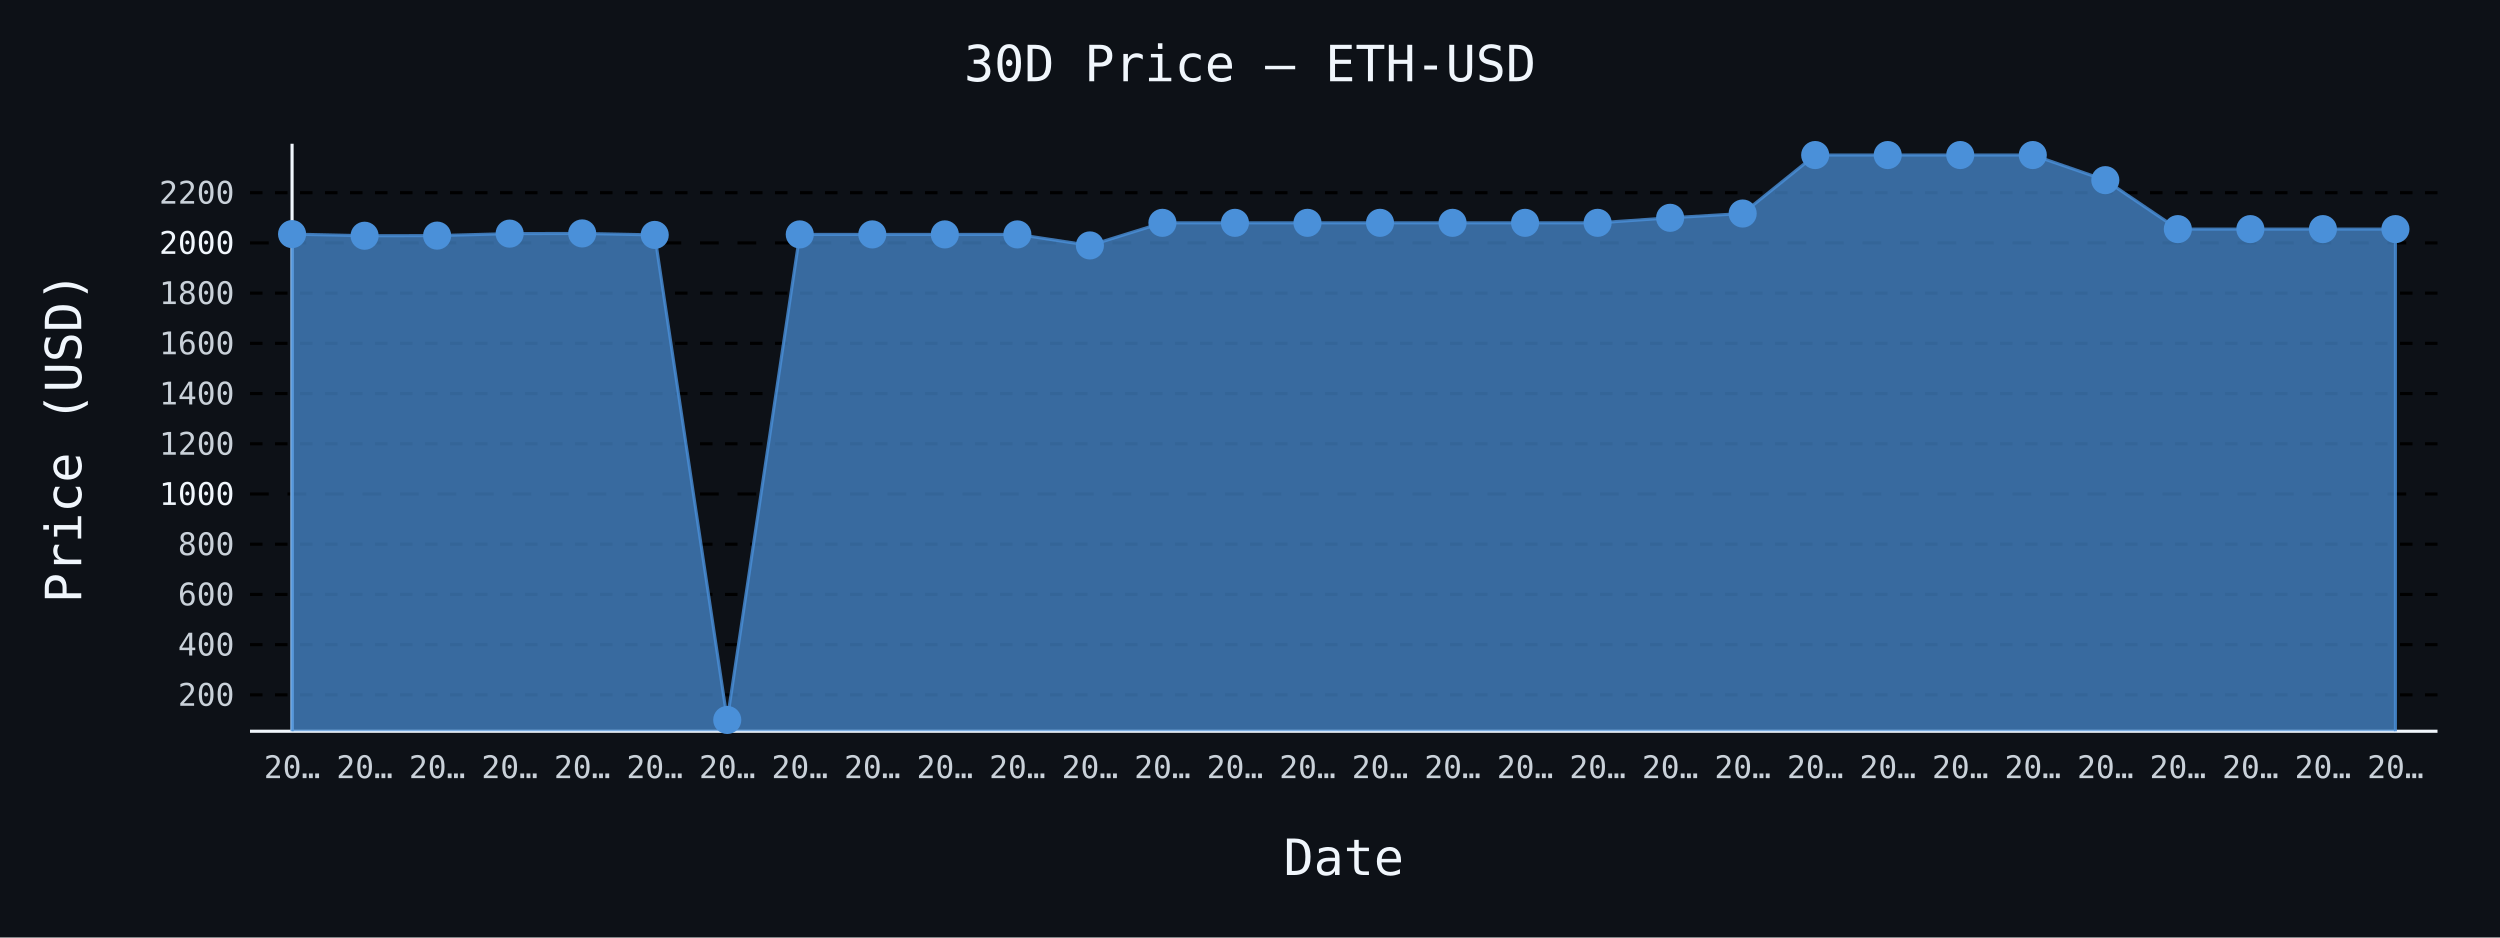
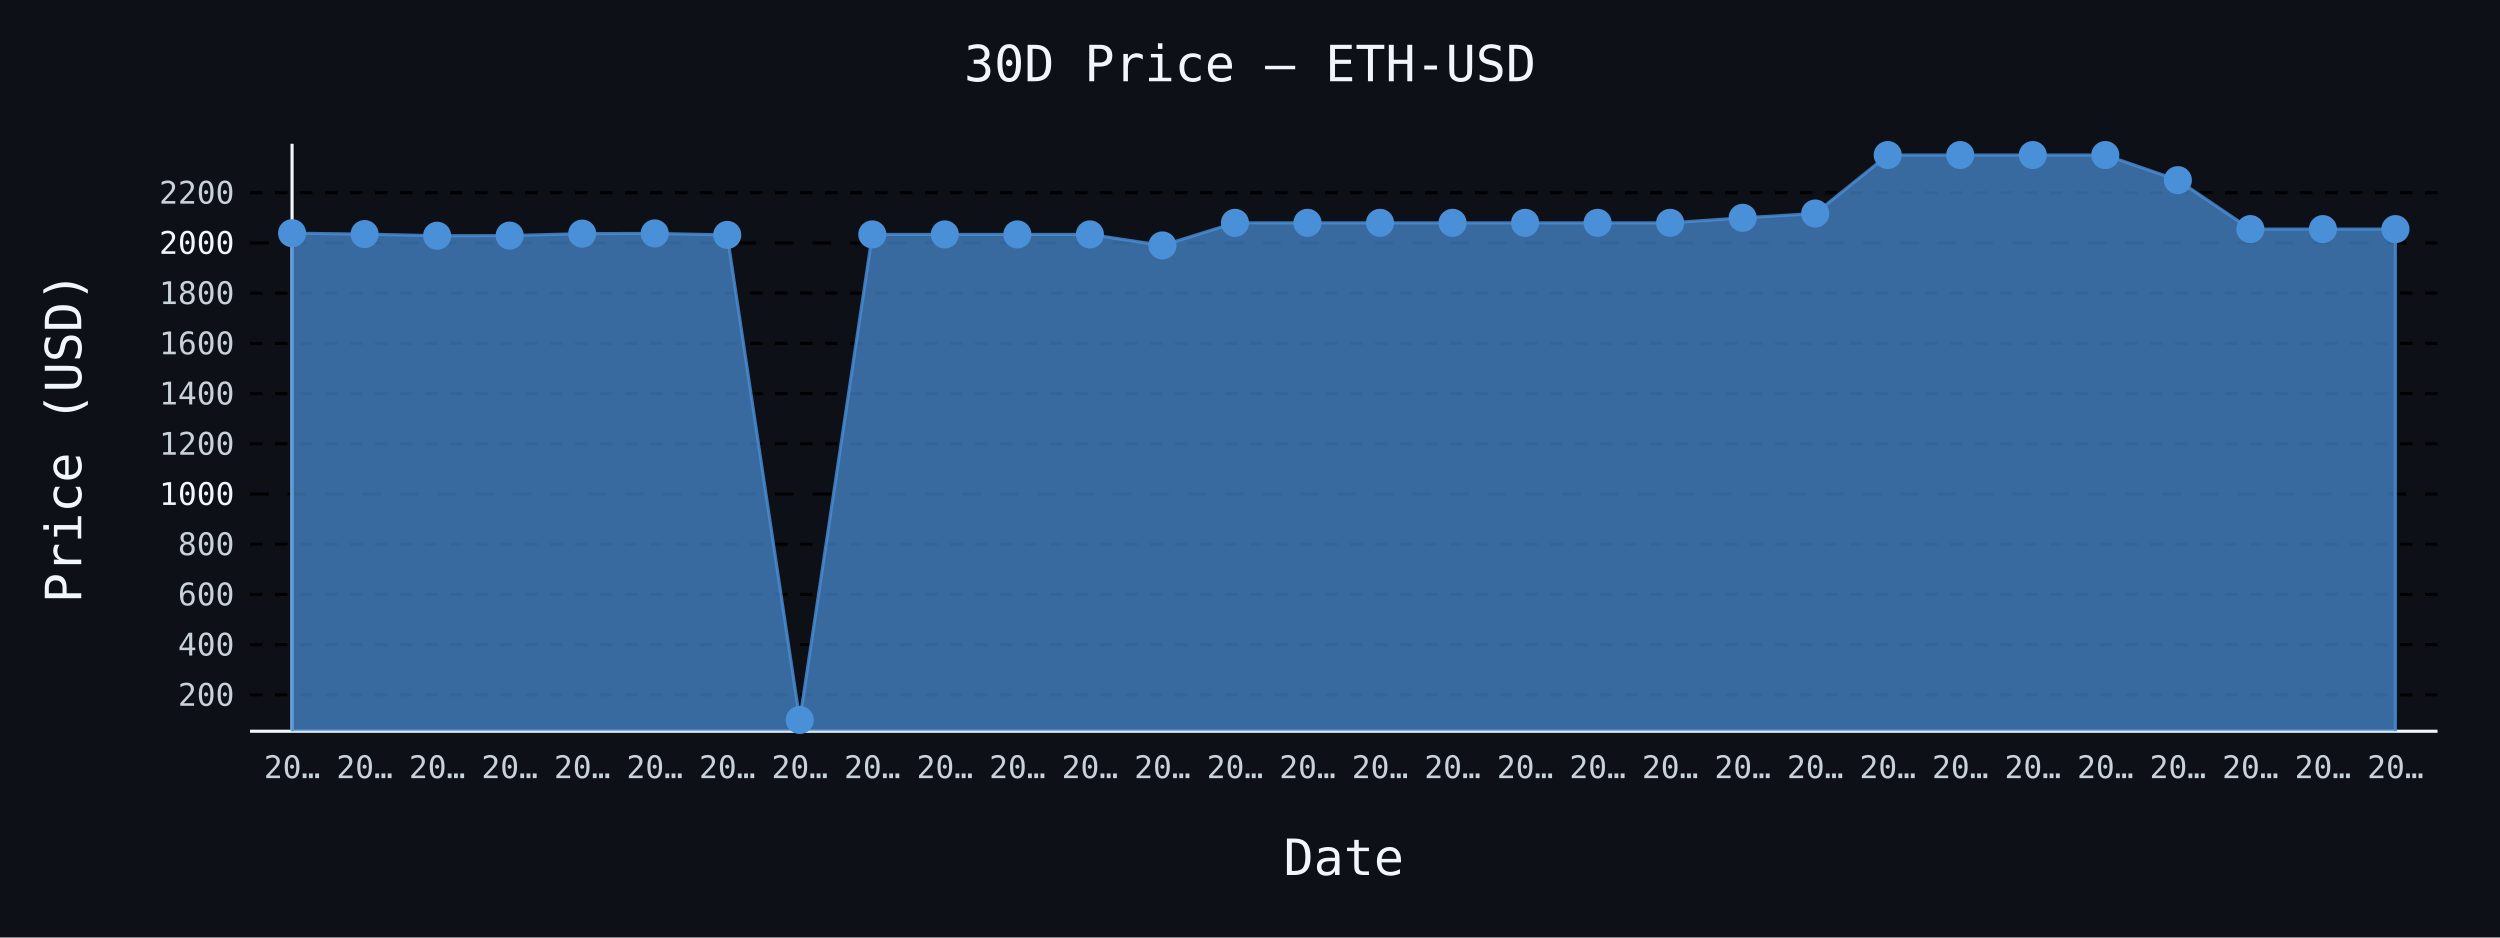
- <svg xmlns="http://www.w3.org/2000/svg" id="chart-1ebb287b-9b39-4ca9-9a88-b8f002a903e8" class="pygal-chart" viewBox="0 0 800 300">
+ <svg xmlns="http://www.w3.org/2000/svg" id="chart-7a1014a1-4868-473f-aa64-bf6bd4f960d6" class="pygal-chart" viewBox="0 0 800 300">
  <defs>
-     <style type="text/css">#chart-1ebb287b-9b39-4ca9-9a88-b8f002a903e8{-webkit-user-select:none;-webkit-font-smoothing:antialiased;font-family:monospace}#chart-1ebb287b-9b39-4ca9-9a88-b8f002a903e8 .title{font-family:monospace;font-size:16px}#chart-1ebb287b-9b39-4ca9-9a88-b8f002a903e8 .legends .legend text{font-family:monospace;font-size:14px}#chart-1ebb287b-9b39-4ca9-9a88-b8f002a903e8 .axis text{font-family:monospace;font-size:10px}#chart-1ebb287b-9b39-4ca9-9a88-b8f002a903e8 .axis text.major{font-family:monospace;font-size:10px}#chart-1ebb287b-9b39-4ca9-9a88-b8f002a903e8 .text-overlay text.value{font-family:monospace;font-size:16px}#chart-1ebb287b-9b39-4ca9-9a88-b8f002a903e8 .text-overlay text.label{font-family:monospace;font-size:10px}#chart-1ebb287b-9b39-4ca9-9a88-b8f002a903e8 .tooltip{font-family:monospace;font-size:14px}#chart-1ebb287b-9b39-4ca9-9a88-b8f002a903e8 text.no_data{font-family:monospace;font-size:64px}
- #chart-1ebb287b-9b39-4ca9-9a88-b8f002a903e8{background-color:#0d1117}#chart-1ebb287b-9b39-4ca9-9a88-b8f002a903e8 path,#chart-1ebb287b-9b39-4ca9-9a88-b8f002a903e8 line,#chart-1ebb287b-9b39-4ca9-9a88-b8f002a903e8 rect,#chart-1ebb287b-9b39-4ca9-9a88-b8f002a903e8 circle{-webkit-transition:150ms;-moz-transition:150ms;transition:150ms}#chart-1ebb287b-9b39-4ca9-9a88-b8f002a903e8 .graph &gt; .background{fill:#0d1117}#chart-1ebb287b-9b39-4ca9-9a88-b8f002a903e8 .plot &gt; .background{fill:#0d1117}#chart-1ebb287b-9b39-4ca9-9a88-b8f002a903e8 .graph{fill:#c9d1d9}#chart-1ebb287b-9b39-4ca9-9a88-b8f002a903e8 text.no_data{fill:#f0f6fc}#chart-1ebb287b-9b39-4ca9-9a88-b8f002a903e8 .title{fill:#f0f6fc}#chart-1ebb287b-9b39-4ca9-9a88-b8f002a903e8 .legends .legend text{fill:#c9d1d9}#chart-1ebb287b-9b39-4ca9-9a88-b8f002a903e8 .legends .legend:hover text{fill:#f0f6fc}#chart-1ebb287b-9b39-4ca9-9a88-b8f002a903e8 .axis .line{stroke:#f0f6fc}#chart-1ebb287b-9b39-4ca9-9a88-b8f002a903e8 .axis .guide.line{stroke:#8b949e}#chart-1ebb287b-9b39-4ca9-9a88-b8f002a903e8 .axis .major.line{stroke:#c9d1d9}#chart-1ebb287b-9b39-4ca9-9a88-b8f002a903e8 .axis text.major{fill:#f0f6fc}#chart-1ebb287b-9b39-4ca9-9a88-b8f002a903e8 .axis.y .guides:hover .guide.line,#chart-1ebb287b-9b39-4ca9-9a88-b8f002a903e8 .line-graph .axis.x .guides:hover .guide.line,#chart-1ebb287b-9b39-4ca9-9a88-b8f002a903e8 .stackedline-graph .axis.x .guides:hover .guide.line,#chart-1ebb287b-9b39-4ca9-9a88-b8f002a903e8 .xy-graph .axis.x .guides:hover .guide.line{stroke:#f0f6fc}#chart-1ebb287b-9b39-4ca9-9a88-b8f002a903e8 .axis .guides:hover text{fill:#f0f6fc}#chart-1ebb287b-9b39-4ca9-9a88-b8f002a903e8 .reactive{fill-opacity:.7;stroke-opacity:.8;stroke-width:1}#chart-1ebb287b-9b39-4ca9-9a88-b8f002a903e8 .ci{stroke:#c9d1d9}#chart-1ebb287b-9b39-4ca9-9a88-b8f002a903e8 .reactive.active,#chart-1ebb287b-9b39-4ca9-9a88-b8f002a903e8 .active .reactive{fill-opacity:.8;stroke-opacity:.9;stroke-width:4}#chart-1ebb287b-9b39-4ca9-9a88-b8f002a903e8 .ci .reactive.active{stroke-width:1.5}#chart-1ebb287b-9b39-4ca9-9a88-b8f002a903e8 .series text{fill:#f0f6fc}#chart-1ebb287b-9b39-4ca9-9a88-b8f002a903e8 .tooltip rect{fill:#0d1117;stroke:#f0f6fc;-webkit-transition:opacity 150ms;-moz-transition:opacity 150ms;transition:opacity 150ms}#chart-1ebb287b-9b39-4ca9-9a88-b8f002a903e8 .tooltip .label{fill:#c9d1d9}#chart-1ebb287b-9b39-4ca9-9a88-b8f002a903e8 .tooltip .label{fill:#c9d1d9}#chart-1ebb287b-9b39-4ca9-9a88-b8f002a903e8 .tooltip .legend{font-size:.8em;fill:#8b949e}#chart-1ebb287b-9b39-4ca9-9a88-b8f002a903e8 .tooltip .x_label{font-size:.6em;fill:#f0f6fc}#chart-1ebb287b-9b39-4ca9-9a88-b8f002a903e8 .tooltip .xlink{font-size:.5em;text-decoration:underline}#chart-1ebb287b-9b39-4ca9-9a88-b8f002a903e8 .tooltip .value{font-size:1.5em}#chart-1ebb287b-9b39-4ca9-9a88-b8f002a903e8 .bound{font-size:.5em}#chart-1ebb287b-9b39-4ca9-9a88-b8f002a903e8 .max-value{font-size:.75em;fill:#8b949e}#chart-1ebb287b-9b39-4ca9-9a88-b8f002a903e8 .map-element{fill:#0d1117;stroke:#8b949e !important}#chart-1ebb287b-9b39-4ca9-9a88-b8f002a903e8 .map-element .reactive{fill-opacity:inherit;stroke-opacity:inherit}#chart-1ebb287b-9b39-4ca9-9a88-b8f002a903e8 .color-0,#chart-1ebb287b-9b39-4ca9-9a88-b8f002a903e8 .color-0 a:visited{stroke:#4a90d9;fill:#4a90d9}#chart-1ebb287b-9b39-4ca9-9a88-b8f002a903e8 .text-overlay .color-0 text{fill:black}
- #chart-1ebb287b-9b39-4ca9-9a88-b8f002a903e8 text.no_data{text-anchor:middle}#chart-1ebb287b-9b39-4ca9-9a88-b8f002a903e8 .guide.line{fill:none}#chart-1ebb287b-9b39-4ca9-9a88-b8f002a903e8 .centered{text-anchor:middle}#chart-1ebb287b-9b39-4ca9-9a88-b8f002a903e8 .title{text-anchor:middle}#chart-1ebb287b-9b39-4ca9-9a88-b8f002a903e8 .legends .legend text{fill-opacity:1}#chart-1ebb287b-9b39-4ca9-9a88-b8f002a903e8 .axis.x text{text-anchor:middle}#chart-1ebb287b-9b39-4ca9-9a88-b8f002a903e8 .axis.x:not(.web) text[transform]{text-anchor:start}#chart-1ebb287b-9b39-4ca9-9a88-b8f002a903e8 .axis.x:not(.web) text[transform].backwards{text-anchor:end}#chart-1ebb287b-9b39-4ca9-9a88-b8f002a903e8 .axis.y text{text-anchor:end}#chart-1ebb287b-9b39-4ca9-9a88-b8f002a903e8 .axis.y text[transform].backwards{text-anchor:start}#chart-1ebb287b-9b39-4ca9-9a88-b8f002a903e8 .axis.y2 text{text-anchor:start}#chart-1ebb287b-9b39-4ca9-9a88-b8f002a903e8 .axis.y2 text[transform].backwards{text-anchor:end}#chart-1ebb287b-9b39-4ca9-9a88-b8f002a903e8 .axis .guide.line{stroke-dasharray:4,4;stroke:black}#chart-1ebb287b-9b39-4ca9-9a88-b8f002a903e8 .axis .major.guide.line{stroke-dasharray:6,6;stroke:black}#chart-1ebb287b-9b39-4ca9-9a88-b8f002a903e8 .horizontal .axis.y .guide.line,#chart-1ebb287b-9b39-4ca9-9a88-b8f002a903e8 .horizontal .axis.y2 .guide.line,#chart-1ebb287b-9b39-4ca9-9a88-b8f002a903e8 .vertical .axis.x .guide.line{opacity:0}#chart-1ebb287b-9b39-4ca9-9a88-b8f002a903e8 .horizontal .axis.always_show .guide.line,#chart-1ebb287b-9b39-4ca9-9a88-b8f002a903e8 .vertical .axis.always_show .guide.line{opacity:1 !important}#chart-1ebb287b-9b39-4ca9-9a88-b8f002a903e8 .axis.y .guides:hover .guide.line,#chart-1ebb287b-9b39-4ca9-9a88-b8f002a903e8 .axis.y2 .guides:hover .guide.line,#chart-1ebb287b-9b39-4ca9-9a88-b8f002a903e8 .axis.x .guides:hover .guide.line{opacity:1}#chart-1ebb287b-9b39-4ca9-9a88-b8f002a903e8 .axis .guides:hover text{opacity:1}#chart-1ebb287b-9b39-4ca9-9a88-b8f002a903e8 .nofill{fill:none}#chart-1ebb287b-9b39-4ca9-9a88-b8f002a903e8 .subtle-fill{fill-opacity:.2}#chart-1ebb287b-9b39-4ca9-9a88-b8f002a903e8 .dot{stroke-width:1px;fill-opacity:1;stroke-opacity:1}#chart-1ebb287b-9b39-4ca9-9a88-b8f002a903e8 .dot.active{stroke-width:5px}#chart-1ebb287b-9b39-4ca9-9a88-b8f002a903e8 .dot.negative{fill:transparent}#chart-1ebb287b-9b39-4ca9-9a88-b8f002a903e8 text,#chart-1ebb287b-9b39-4ca9-9a88-b8f002a903e8 tspan{stroke:none !important}#chart-1ebb287b-9b39-4ca9-9a88-b8f002a903e8 .series text.active{opacity:1}#chart-1ebb287b-9b39-4ca9-9a88-b8f002a903e8 .tooltip rect{fill-opacity:.95;stroke-width:.5}#chart-1ebb287b-9b39-4ca9-9a88-b8f002a903e8 .tooltip text{fill-opacity:1}#chart-1ebb287b-9b39-4ca9-9a88-b8f002a903e8 .showable{visibility:hidden}#chart-1ebb287b-9b39-4ca9-9a88-b8f002a903e8 .showable.shown{visibility:visible}#chart-1ebb287b-9b39-4ca9-9a88-b8f002a903e8 .gauge-background{fill:rgba(229,229,229,1);stroke:none}#chart-1ebb287b-9b39-4ca9-9a88-b8f002a903e8 .bg-lines{stroke:#0d1117;stroke-width:2px}</style>
+     <style type="text/css">#chart-7a1014a1-4868-473f-aa64-bf6bd4f960d6{-webkit-user-select:none;-webkit-font-smoothing:antialiased;font-family:monospace}#chart-7a1014a1-4868-473f-aa64-bf6bd4f960d6 .title{font-family:monospace;font-size:16px}#chart-7a1014a1-4868-473f-aa64-bf6bd4f960d6 .legends .legend text{font-family:monospace;font-size:14px}#chart-7a1014a1-4868-473f-aa64-bf6bd4f960d6 .axis text{font-family:monospace;font-size:10px}#chart-7a1014a1-4868-473f-aa64-bf6bd4f960d6 .axis text.major{font-family:monospace;font-size:10px}#chart-7a1014a1-4868-473f-aa64-bf6bd4f960d6 .text-overlay text.value{font-family:monospace;font-size:16px}#chart-7a1014a1-4868-473f-aa64-bf6bd4f960d6 .text-overlay text.label{font-family:monospace;font-size:10px}#chart-7a1014a1-4868-473f-aa64-bf6bd4f960d6 .tooltip{font-family:monospace;font-size:14px}#chart-7a1014a1-4868-473f-aa64-bf6bd4f960d6 text.no_data{font-family:monospace;font-size:64px}
+ #chart-7a1014a1-4868-473f-aa64-bf6bd4f960d6{background-color:#0d1117}#chart-7a1014a1-4868-473f-aa64-bf6bd4f960d6 path,#chart-7a1014a1-4868-473f-aa64-bf6bd4f960d6 line,#chart-7a1014a1-4868-473f-aa64-bf6bd4f960d6 rect,#chart-7a1014a1-4868-473f-aa64-bf6bd4f960d6 circle{-webkit-transition:150ms;-moz-transition:150ms;transition:150ms}#chart-7a1014a1-4868-473f-aa64-bf6bd4f960d6 .graph &gt; .background{fill:#0d1117}#chart-7a1014a1-4868-473f-aa64-bf6bd4f960d6 .plot &gt; .background{fill:#0d1117}#chart-7a1014a1-4868-473f-aa64-bf6bd4f960d6 .graph{fill:#c9d1d9}#chart-7a1014a1-4868-473f-aa64-bf6bd4f960d6 text.no_data{fill:#f0f6fc}#chart-7a1014a1-4868-473f-aa64-bf6bd4f960d6 .title{fill:#f0f6fc}#chart-7a1014a1-4868-473f-aa64-bf6bd4f960d6 .legends .legend text{fill:#c9d1d9}#chart-7a1014a1-4868-473f-aa64-bf6bd4f960d6 .legends .legend:hover text{fill:#f0f6fc}#chart-7a1014a1-4868-473f-aa64-bf6bd4f960d6 .axis .line{stroke:#f0f6fc}#chart-7a1014a1-4868-473f-aa64-bf6bd4f960d6 .axis .guide.line{stroke:#8b949e}#chart-7a1014a1-4868-473f-aa64-bf6bd4f960d6 .axis .major.line{stroke:#c9d1d9}#chart-7a1014a1-4868-473f-aa64-bf6bd4f960d6 .axis text.major{fill:#f0f6fc}#chart-7a1014a1-4868-473f-aa64-bf6bd4f960d6 .axis.y .guides:hover .guide.line,#chart-7a1014a1-4868-473f-aa64-bf6bd4f960d6 .line-graph .axis.x .guides:hover .guide.line,#chart-7a1014a1-4868-473f-aa64-bf6bd4f960d6 .stackedline-graph .axis.x .guides:hover .guide.line,#chart-7a1014a1-4868-473f-aa64-bf6bd4f960d6 .xy-graph .axis.x .guides:hover .guide.line{stroke:#f0f6fc}#chart-7a1014a1-4868-473f-aa64-bf6bd4f960d6 .axis .guides:hover text{fill:#f0f6fc}#chart-7a1014a1-4868-473f-aa64-bf6bd4f960d6 .reactive{fill-opacity:.7;stroke-opacity:.8;stroke-width:1}#chart-7a1014a1-4868-473f-aa64-bf6bd4f960d6 .ci{stroke:#c9d1d9}#chart-7a1014a1-4868-473f-aa64-bf6bd4f960d6 .reactive.active,#chart-7a1014a1-4868-473f-aa64-bf6bd4f960d6 .active .reactive{fill-opacity:.8;stroke-opacity:.9;stroke-width:4}#chart-7a1014a1-4868-473f-aa64-bf6bd4f960d6 .ci .reactive.active{stroke-width:1.5}#chart-7a1014a1-4868-473f-aa64-bf6bd4f960d6 .series text{fill:#f0f6fc}#chart-7a1014a1-4868-473f-aa64-bf6bd4f960d6 .tooltip rect{fill:#0d1117;stroke:#f0f6fc;-webkit-transition:opacity 150ms;-moz-transition:opacity 150ms;transition:opacity 150ms}#chart-7a1014a1-4868-473f-aa64-bf6bd4f960d6 .tooltip .label{fill:#c9d1d9}#chart-7a1014a1-4868-473f-aa64-bf6bd4f960d6 .tooltip .label{fill:#c9d1d9}#chart-7a1014a1-4868-473f-aa64-bf6bd4f960d6 .tooltip .legend{font-size:.8em;fill:#8b949e}#chart-7a1014a1-4868-473f-aa64-bf6bd4f960d6 .tooltip .x_label{font-size:.6em;fill:#f0f6fc}#chart-7a1014a1-4868-473f-aa64-bf6bd4f960d6 .tooltip .xlink{font-size:.5em;text-decoration:underline}#chart-7a1014a1-4868-473f-aa64-bf6bd4f960d6 .tooltip .value{font-size:1.5em}#chart-7a1014a1-4868-473f-aa64-bf6bd4f960d6 .bound{font-size:.5em}#chart-7a1014a1-4868-473f-aa64-bf6bd4f960d6 .max-value{font-size:.75em;fill:#8b949e}#chart-7a1014a1-4868-473f-aa64-bf6bd4f960d6 .map-element{fill:#0d1117;stroke:#8b949e !important}#chart-7a1014a1-4868-473f-aa64-bf6bd4f960d6 .map-element .reactive{fill-opacity:inherit;stroke-opacity:inherit}#chart-7a1014a1-4868-473f-aa64-bf6bd4f960d6 .color-0,#chart-7a1014a1-4868-473f-aa64-bf6bd4f960d6 .color-0 a:visited{stroke:#4a90d9;fill:#4a90d9}#chart-7a1014a1-4868-473f-aa64-bf6bd4f960d6 .text-overlay .color-0 text{fill:black}
+ #chart-7a1014a1-4868-473f-aa64-bf6bd4f960d6 text.no_data{text-anchor:middle}#chart-7a1014a1-4868-473f-aa64-bf6bd4f960d6 .guide.line{fill:none}#chart-7a1014a1-4868-473f-aa64-bf6bd4f960d6 .centered{text-anchor:middle}#chart-7a1014a1-4868-473f-aa64-bf6bd4f960d6 .title{text-anchor:middle}#chart-7a1014a1-4868-473f-aa64-bf6bd4f960d6 .legends .legend text{fill-opacity:1}#chart-7a1014a1-4868-473f-aa64-bf6bd4f960d6 .axis.x text{text-anchor:middle}#chart-7a1014a1-4868-473f-aa64-bf6bd4f960d6 .axis.x:not(.web) text[transform]{text-anchor:start}#chart-7a1014a1-4868-473f-aa64-bf6bd4f960d6 .axis.x:not(.web) text[transform].backwards{text-anchor:end}#chart-7a1014a1-4868-473f-aa64-bf6bd4f960d6 .axis.y text{text-anchor:end}#chart-7a1014a1-4868-473f-aa64-bf6bd4f960d6 .axis.y text[transform].backwards{text-anchor:start}#chart-7a1014a1-4868-473f-aa64-bf6bd4f960d6 .axis.y2 text{text-anchor:start}#chart-7a1014a1-4868-473f-aa64-bf6bd4f960d6 .axis.y2 text[transform].backwards{text-anchor:end}#chart-7a1014a1-4868-473f-aa64-bf6bd4f960d6 .axis .guide.line{stroke-dasharray:4,4;stroke:black}#chart-7a1014a1-4868-473f-aa64-bf6bd4f960d6 .axis .major.guide.line{stroke-dasharray:6,6;stroke:black}#chart-7a1014a1-4868-473f-aa64-bf6bd4f960d6 .horizontal .axis.y .guide.line,#chart-7a1014a1-4868-473f-aa64-bf6bd4f960d6 .horizontal .axis.y2 .guide.line,#chart-7a1014a1-4868-473f-aa64-bf6bd4f960d6 .vertical .axis.x .guide.line{opacity:0}#chart-7a1014a1-4868-473f-aa64-bf6bd4f960d6 .horizontal .axis.always_show .guide.line,#chart-7a1014a1-4868-473f-aa64-bf6bd4f960d6 .vertical .axis.always_show .guide.line{opacity:1 !important}#chart-7a1014a1-4868-473f-aa64-bf6bd4f960d6 .axis.y .guides:hover .guide.line,#chart-7a1014a1-4868-473f-aa64-bf6bd4f960d6 .axis.y2 .guides:hover .guide.line,#chart-7a1014a1-4868-473f-aa64-bf6bd4f960d6 .axis.x .guides:hover .guide.line{opacity:1}#chart-7a1014a1-4868-473f-aa64-bf6bd4f960d6 .axis .guides:hover text{opacity:1}#chart-7a1014a1-4868-473f-aa64-bf6bd4f960d6 .nofill{fill:none}#chart-7a1014a1-4868-473f-aa64-bf6bd4f960d6 .subtle-fill{fill-opacity:.2}#chart-7a1014a1-4868-473f-aa64-bf6bd4f960d6 .dot{stroke-width:1px;fill-opacity:1;stroke-opacity:1}#chart-7a1014a1-4868-473f-aa64-bf6bd4f960d6 .dot.active{stroke-width:5px}#chart-7a1014a1-4868-473f-aa64-bf6bd4f960d6 .dot.negative{fill:transparent}#chart-7a1014a1-4868-473f-aa64-bf6bd4f960d6 text,#chart-7a1014a1-4868-473f-aa64-bf6bd4f960d6 tspan{stroke:none !important}#chart-7a1014a1-4868-473f-aa64-bf6bd4f960d6 .series text.active{opacity:1}#chart-7a1014a1-4868-473f-aa64-bf6bd4f960d6 .tooltip rect{fill-opacity:.95;stroke-width:.5}#chart-7a1014a1-4868-473f-aa64-bf6bd4f960d6 .tooltip text{fill-opacity:1}#chart-7a1014a1-4868-473f-aa64-bf6bd4f960d6 .showable{visibility:hidden}#chart-7a1014a1-4868-473f-aa64-bf6bd4f960d6 .showable.shown{visibility:visible}#chart-7a1014a1-4868-473f-aa64-bf6bd4f960d6 .gauge-background{fill:rgba(229,229,229,1);stroke:none}#chart-7a1014a1-4868-473f-aa64-bf6bd4f960d6 .bg-lines{stroke:#0d1117;stroke-width:2px}</style>
  </defs>
  <g class="graph line-graph vertical">
    <rect x="0" y="0" width="800" height="300" class="background" />
    <g transform="translate(80, 46)" class="plot">
      <rect x="0" y="0" width="700.0" height="188" class="background" />
      <g class="axis y always_show">
        <path d="M0 188 h700" class="line" />
        <g class="guides">
          <path d="M0 176.35 h700" class="guide line" />
          <text x="-5" y="179.85" class="">200</text>
        </g>
        <g class="guides">
          <path d="M0 160.282 h700" class="guide line" />
          <text x="-5" y="163.782" class="">400</text>
        </g>
        <g class="guides">
          <path d="M0 144.214 h700" class="guide line" />
          <text x="-5" y="147.714" class="">600</text>
        </g>
        <g class="guides">
          <path d="M0 128.145 h700" class="guide line" />
          <text x="-5" y="131.645" class="">800</text>
        </g>
        <g class="guides">
          <path d="M0 112.077 h700" class="major guide line" />
          <text x="-5" y="115.577" class="major">1000</text>
        </g>
        <g class="guides">
          <path d="M0 96.009 h700" class="guide line" />
          <text x="-5" y="99.509" class="">1200</text>
        </g>
        <g class="guides">
          <path d="M0 79.94 h700" class="guide line" />
          <text x="-5" y="83.44" class="">1400</text>
        </g>
        <g class="guides">
          <path d="M0 63.872 h700" class="guide line" />
          <text x="-5" y="67.372" class="">1600</text>
        </g>
        <g class="guides">
          <path d="M0 47.803 h700" class="guide line" />
          <text x="-5" y="51.303" class="">1800</text>
        </g>
        <g class="guides">
          <path d="M0 31.735 h700" class="major guide line" />
          <text x="-5" y="35.235" class="major">2000</text>
        </g>
        <g class="guides">
          <path d="M0 15.667 h700" class="guide line" />
          <text x="-5" y="19.167" class="">2200</text>
        </g>
      </g>
      <g class="axis x">
        <g class="guides">
          <path d="M13.462 0 v188" class="line" />
          <text x="13.462" y="203.0" class="">20…</text>
        </g>
        <g class="guides">
          <path d="M36.671 0 v188" class="guide line" />
          <text x="36.671" y="203.0" class="">20…</text>
        </g>
        <g class="guides">
          <path d="M59.881 0 v188" class="guide line" />
          <text x="59.881" y="203.0" class="">20…</text>
        </g>
        <g class="guides">
          <path d="M83.09 0 v188" class="guide line" />
          <text x="83.09" y="203.0" class="">20…</text>
        </g>
        <g class="guides">
          <path d="M106.3 0 v188" class="guide line" />
          <text x="106.3" y="203.0" class="">20…</text>
        </g>
        <g class="guides">
          <path d="M129.509 0 v188" class="guide line" />
          <text x="129.509" y="203.0" class="">20…</text>
        </g>
        <g class="guides">
          <path d="M152.719 0 v188" class="guide line" />
          <text x="152.719" y="203.0" class="">20…</text>
        </g>
        <g class="guides">
          <path d="M175.928 0 v188" class="guide line" />
          <text x="175.928" y="203.0" class="">20…</text>
        </g>
        <g class="guides">
          <path d="M199.138 0 v188" class="guide line" />
          <text x="199.138" y="203.0" class="">20…</text>
        </g>
        <g class="guides">
          <path d="M222.347 0 v188" class="guide line" />
          <text x="222.347" y="203.0" class="">20…</text>
        </g>
        <g class="guides">
          <path d="M245.557 0 v188" class="guide line" />
          <text x="245.557" y="203.0" class="">20…</text>
        </g>
        <g class="guides">
          <path d="M268.767 0 v188" class="guide line" />
          <text x="268.767" y="203.0" class="">20…</text>
        </g>
        <g class="guides">
          <path d="M291.976 0 v188" class="guide line" />
          <text x="291.976" y="203.0" class="">20…</text>
        </g>
        <g class="guides">
          <path d="M315.186 0 v188" class="guide line" />
          <text x="315.186" y="203.0" class="">20…</text>
        </g>
        <g class="guides">
          <path d="M338.395 0 v188" class="guide line" />
          <text x="338.395" y="203.0" class="">20…</text>
        </g>
        <g class="guides">
          <path d="M361.605 0 v188" class="guide line" />
          <text x="361.605" y="203.0" class="">20…</text>
        </g>
        <g class="guides">
          <path d="M384.814 0 v188" class="guide line" />
          <text x="384.814" y="203.0" class="">20…</text>
        </g>
        <g class="guides">
          <path d="M408.024 0 v188" class="guide line" />
          <text x="408.024" y="203.0" class="">20…</text>
        </g>
        <g class="guides">
          <path d="M431.233 0 v188" class="guide line" />
          <text x="431.233" y="203.0" class="">20…</text>
        </g>
        <g class="guides">
          <path d="M454.443 0 v188" class="guide line" />
          <text x="454.443" y="203.0" class="">20…</text>
        </g>
        <g class="guides">
          <path d="M477.653 0 v188" class="guide line" />
          <text x="477.653" y="203.0" class="">20…</text>
        </g>
        <g class="guides">
          <path d="M500.862 0 v188" class="guide line" />
          <text x="500.862" y="203.0" class="">20…</text>
        </g>
        <g class="guides">
          <path d="M524.072 0 v188" class="guide line" />
          <text x="524.072" y="203.0" class="">20…</text>
        </g>
        <g class="guides">
          <path d="M547.281 0 v188" class="guide line" />
          <text x="547.281" y="203.0" class="">20…</text>
        </g>
        <g class="guides">
          <path d="M570.491 0 v188" class="guide line" />
          <text x="570.491" y="203.0" class="">20…</text>
        </g>
        <g class="guides">
          <path d="M593.7 0 v188" class="guide line" />
          <text x="593.7" y="203.0" class="">20…</text>
        </g>
        <g class="guides">
          <path d="M616.91 0 v188" class="guide line" />
          <text x="616.91" y="203.0" class="">20…</text>
        </g>
        <g class="guides">
          <path d="M640.119 0 v188" class="guide line" />
          <text x="640.119" y="203.0" class="">20…</text>
        </g>
        <g class="guides">
          <path d="M663.329 0 v188" class="guide line" />
          <text x="663.329" y="203.0" class="">20…</text>
        </g>
        <g class="guides">
          <path d="M686.538 0 v188" class="guide line" />
          <text x="686.538" y="203.0" class="">20…</text>
        </g>
      </g>
      <g class="series serie-0 color-0">
-         <path d="M13.462 188 L13.462 28.909 36.671 29.439 59.881 29.395 83.09 28.76 106.3 28.697 129.509 29.176 152.719 184.385 175.928 29.013 199.138 29.013 222.347 29.013 245.557 29.013 268.767 32.538 291.976 25.308 315.186 25.308 338.395 25.308 361.605 25.308 384.814 25.308 408.024 25.308 431.233 25.308 454.443 23.701 477.653 22.327 500.862 3.615 524.072 3.615 547.281 3.615 570.491 3.615 593.7 11.65 616.91 27.316 640.119 27.316 663.329 27.316 686.538 27.316 686.538 188" class="line reactive" />
+         <path d="M13.462 188 L13.462 28.62 36.671 28.909 59.881 29.439 83.09 29.395 106.3 28.76 129.509 28.697 152.719 29.176 175.928 184.385 199.138 29.013 222.347 29.013 245.557 29.013 268.767 29.013 291.976 32.538 315.186 25.308 338.395 25.308 361.605 25.308 384.814 25.308 408.024 25.308 431.233 25.308 454.443 25.308 477.653 23.701 500.862 22.327 524.072 3.615 547.281 3.615 570.491 3.615 593.7 3.615 616.91 11.65 640.119 27.316 663.329 27.316 686.538 27.316 686.538 188" class="line reactive" />
      </g>
    </g>
    <g class="titles">
      <text x="400.0" y="26" class="title plot_title">30D Price — ETH-USD</text>
      <text x="430.0" y="280" class="title">Date</text>
      <text x="0" y="166.0" class="title" transform="rotate(-90 0 140)">Price (USD)</text>
    </g>
    <g transform="translate(80, 46)" class="plot overlay">
      <g class="series serie-0 color-0">
        <g class="dots">
-           <circle cx="13.462" cy="28.909" r="4" class="dot reactive tooltip-trigger" />
-         </g>
-         <g class="dots">
-           <circle cx="36.671" cy="29.439" r="4" class="dot reactive tooltip-trigger" />
-         </g>
-         <g class="dots">
-           <circle cx="59.881" cy="29.395" r="4" class="dot reactive tooltip-trigger" />
-         </g>
-         <g class="dots">
-           <circle cx="83.09" cy="28.76" r="4" class="dot reactive tooltip-trigger" />
-         </g>
-         <g class="dots">
-           <circle cx="106.3" cy="28.697" r="4" class="dot reactive tooltip-trigger" />
-         </g>
-         <g class="dots">
-           <circle cx="129.509" cy="29.176" r="4" class="dot reactive tooltip-trigger" />
-         </g>
-         <g class="dots">
-           <circle cx="152.719" cy="184.385" r="4" class="dot reactive tooltip-trigger" />
-         </g>
-         <g class="dots">
-           <circle cx="175.928" cy="29.013" r="4" class="dot reactive tooltip-trigger" />
+           <circle cx="13.462" cy="28.62" r="4" class="dot reactive tooltip-trigger" />
+         </g>
+         <g class="dots">
+           <circle cx="36.671" cy="28.909" r="4" class="dot reactive tooltip-trigger" />
+         </g>
+         <g class="dots">
+           <circle cx="59.881" cy="29.439" r="4" class="dot reactive tooltip-trigger" />
+         </g>
+         <g class="dots">
+           <circle cx="83.09" cy="29.395" r="4" class="dot reactive tooltip-trigger" />
+         </g>
+         <g class="dots">
+           <circle cx="106.3" cy="28.76" r="4" class="dot reactive tooltip-trigger" />
+         </g>
+         <g class="dots">
+           <circle cx="129.509" cy="28.697" r="4" class="dot reactive tooltip-trigger" />
+         </g>
+         <g class="dots">
+           <circle cx="152.719" cy="29.176" r="4" class="dot reactive tooltip-trigger" />
+         </g>
+         <g class="dots">
+           <circle cx="175.928" cy="184.385" r="4" class="dot reactive tooltip-trigger" />
        </g>
        <g class="dots">
          <circle cx="199.138" cy="29.013" r="4" class="dot reactive tooltip-trigger" />
        </g>
        <g class="dots">
          <circle cx="222.347" cy="29.013" r="4" class="dot reactive tooltip-trigger" />
        </g>
        <g class="dots">
          <circle cx="245.557" cy="29.013" r="4" class="dot reactive tooltip-trigger" />
        </g>
        <g class="dots">
-           <circle cx="268.767" cy="32.538" r="4" class="dot reactive tooltip-trigger" />
-         </g>
-         <g class="dots">
-           <circle cx="291.976" cy="25.308" r="4" class="dot reactive tooltip-trigger" />
+           <circle cx="268.767" cy="29.013" r="4" class="dot reactive tooltip-trigger" />
+         </g>
+         <g class="dots">
+           <circle cx="291.976" cy="32.538" r="4" class="dot reactive tooltip-trigger" />
        </g>
        <g class="dots">
          <circle cx="315.186" cy="25.308" r="4" class="dot reactive tooltip-trigger" />
        </g>
        <g class="dots">
          <circle cx="338.395" cy="25.308" r="4" class="dot reactive tooltip-trigger" />
        </g>
        <g class="dots">
          <circle cx="361.605" cy="25.308" r="4" class="dot reactive tooltip-trigger" />
        </g>
        <g class="dots">
          <circle cx="384.814" cy="25.308" r="4" class="dot reactive tooltip-trigger" />
        </g>
        <g class="dots">
          <circle cx="408.024" cy="25.308" r="4" class="dot reactive tooltip-trigger" />
        </g>
        <g class="dots">
          <circle cx="431.233" cy="25.308" r="4" class="dot reactive tooltip-trigger" />
        </g>
        <g class="dots">
-           <circle cx="454.443" cy="23.701" r="4" class="dot reactive tooltip-trigger" />
-         </g>
-         <g class="dots">
-           <circle cx="477.653" cy="22.327" r="4" class="dot reactive tooltip-trigger" />
-         </g>
-         <g class="dots">
-           <circle cx="500.862" cy="3.615" r="4" class="dot reactive tooltip-trigger" />
+           <circle cx="454.443" cy="25.308" r="4" class="dot reactive tooltip-trigger" />
+         </g>
+         <g class="dots">
+           <circle cx="477.653" cy="23.701" r="4" class="dot reactive tooltip-trigger" />
+         </g>
+         <g class="dots">
+           <circle cx="500.862" cy="22.327" r="4" class="dot reactive tooltip-trigger" />
        </g>
        <g class="dots">
          <circle cx="524.072" cy="3.615" r="4" class="dot reactive tooltip-trigger" />
        </g>
        <g class="dots">
          <circle cx="547.281" cy="3.615" r="4" class="dot reactive tooltip-trigger" />
        </g>
        <g class="dots">
          <circle cx="570.491" cy="3.615" r="4" class="dot reactive tooltip-trigger" />
        </g>
        <g class="dots">
-           <circle cx="593.7" cy="11.65" r="4" class="dot reactive tooltip-trigger" />
-         </g>
-         <g class="dots">
-           <circle cx="616.91" cy="27.316" r="4" class="dot reactive tooltip-trigger" />
+           <circle cx="593.7" cy="3.615" r="4" class="dot reactive tooltip-trigger" />
+         </g>
+         <g class="dots">
+           <circle cx="616.91" cy="11.65" r="4" class="dot reactive tooltip-trigger" />
        </g>
        <g class="dots">
          <circle cx="640.119" cy="27.316" r="4" class="dot reactive tooltip-trigger" />
        </g>
        <g class="dots">
          <circle cx="663.329" cy="27.316" r="4" class="dot reactive tooltip-trigger" />
        </g>
        <g class="dots">
          <circle cx="686.538" cy="27.316" r="4" class="dot reactive tooltip-trigger" />
        </g>
      </g>
    </g>
    <g transform="translate(80, 46)" class="plot text-overlay">
      <g class="series serie-0 color-0" />
    </g>
    <g transform="translate(80, 46)" class="plot tooltip-overlay">
      <g transform="translate(0 0)" style="opacity: 0" class="tooltip">
        <rect rx="0" ry="0" width="0" height="0" class="tooltip-box" />
        <g class="text" />
      </g>
    </g>
  </g>
</svg>
